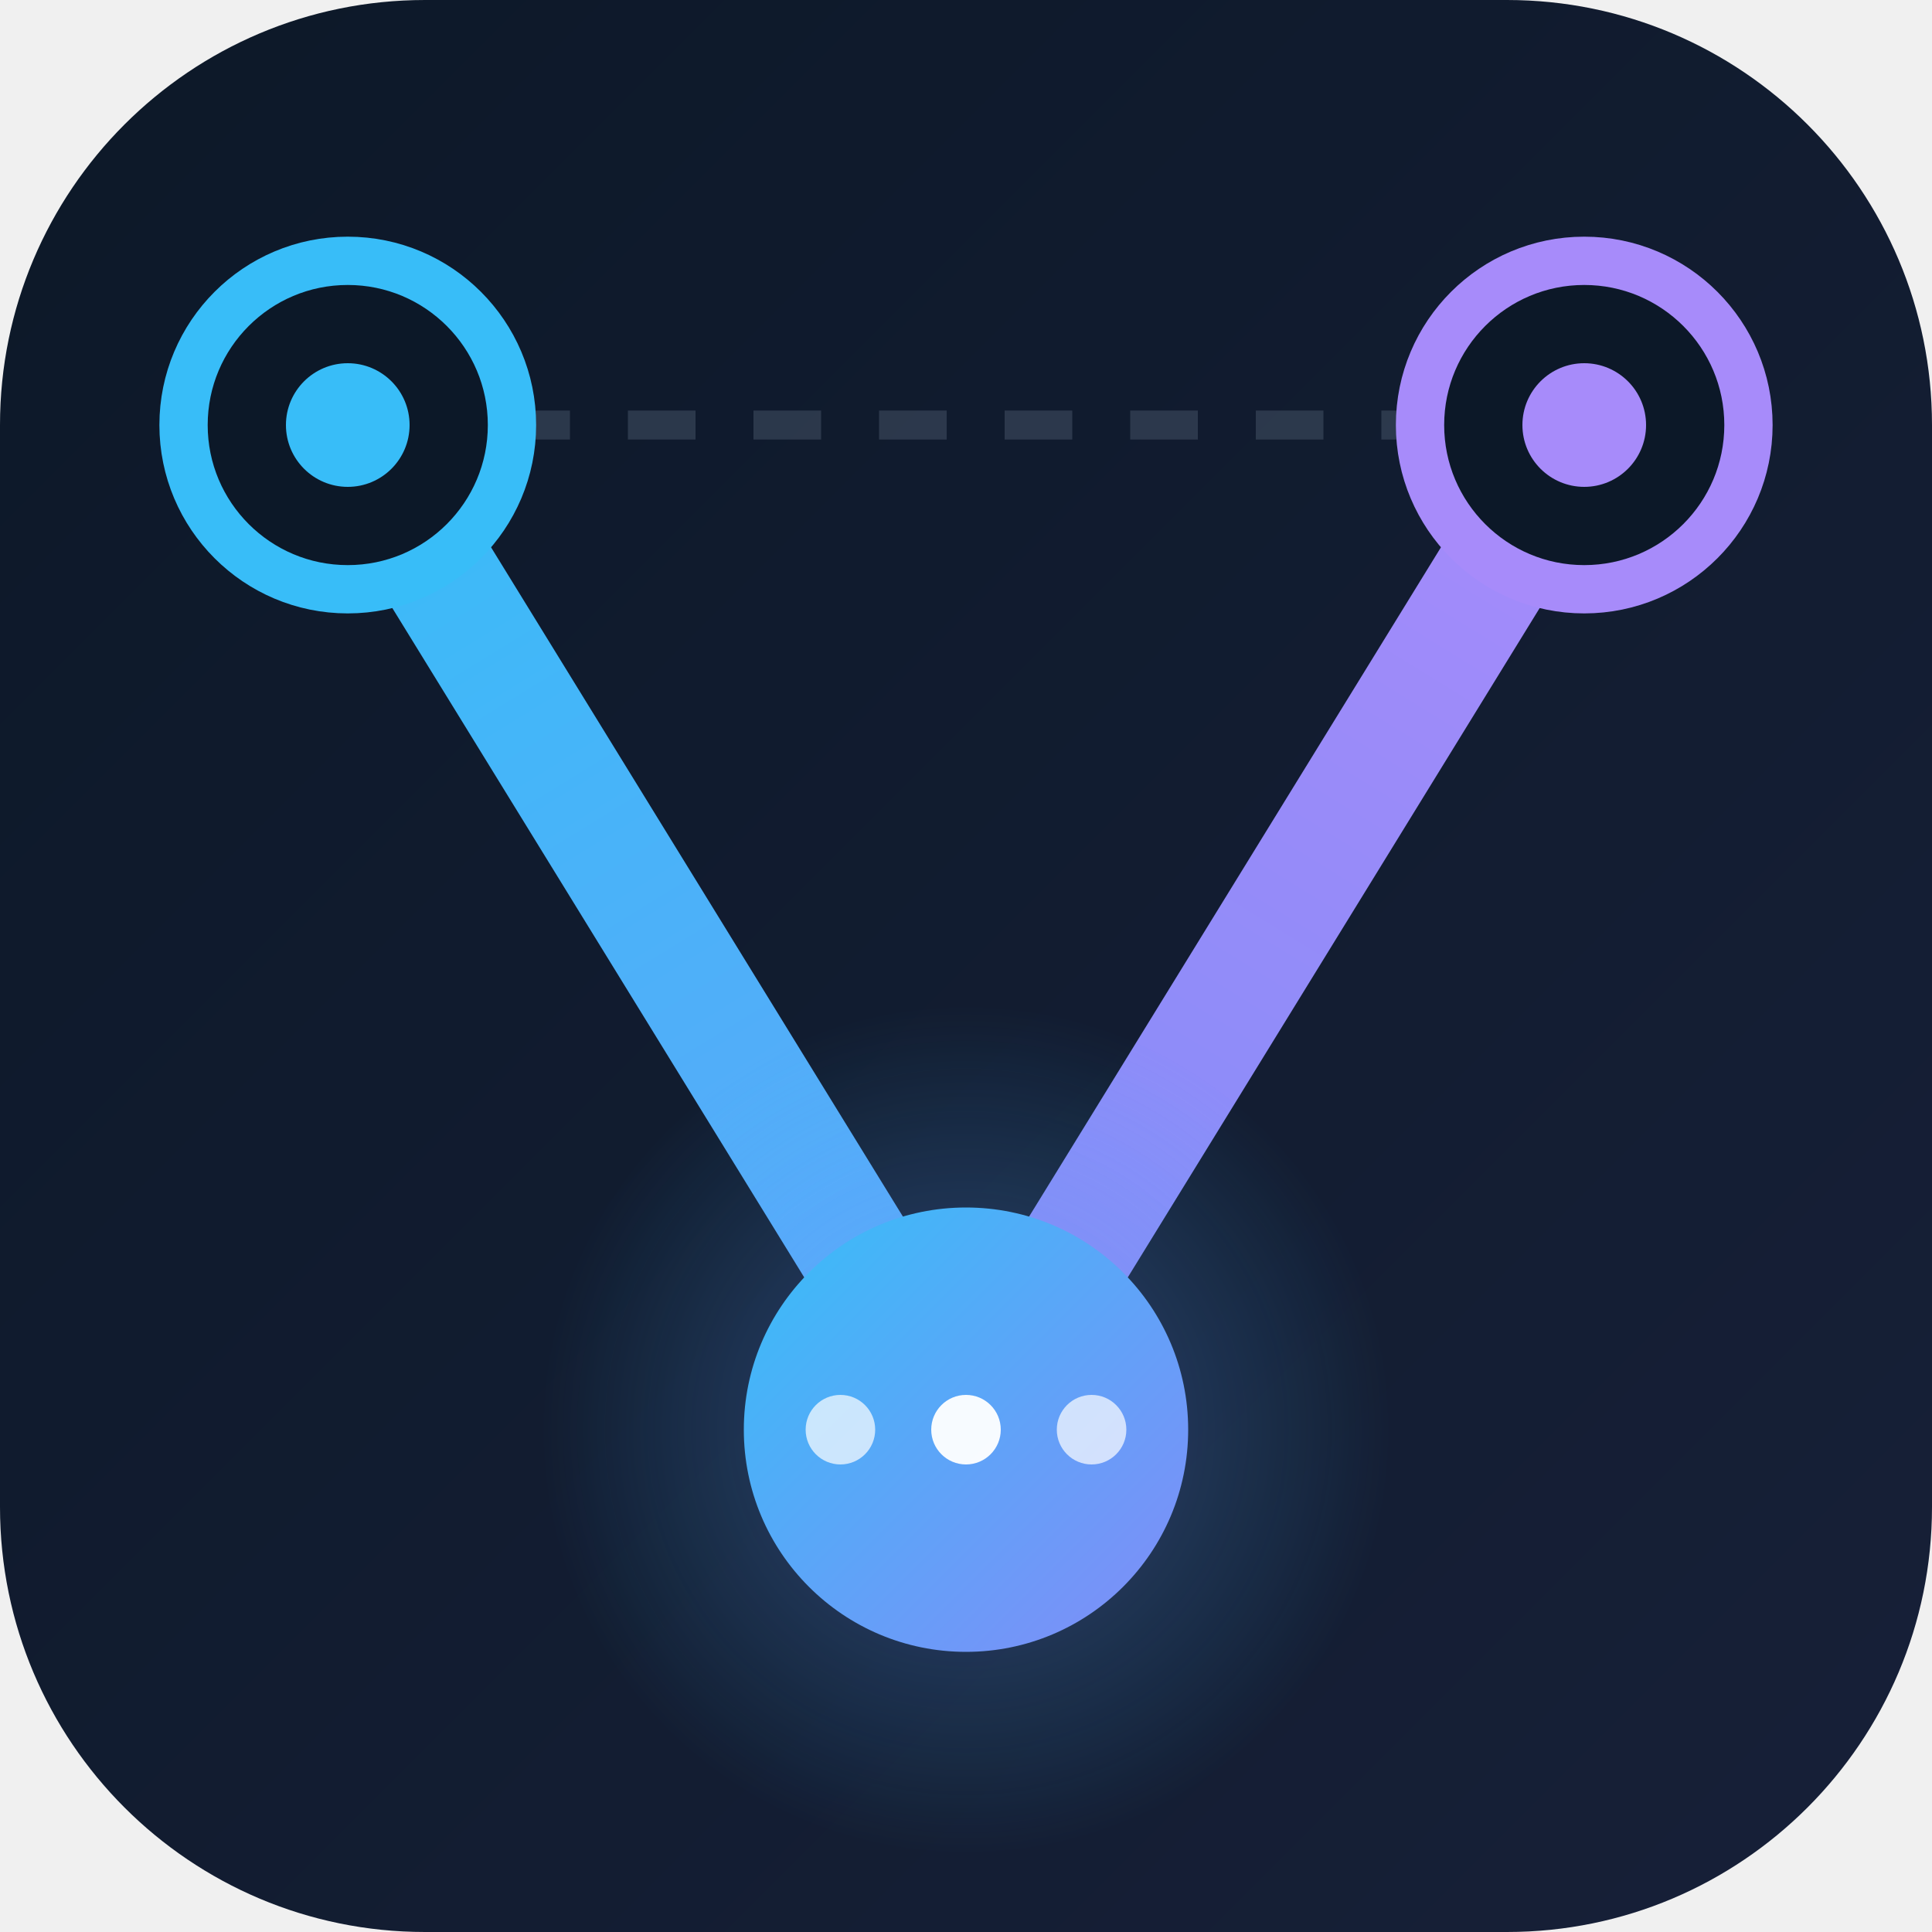
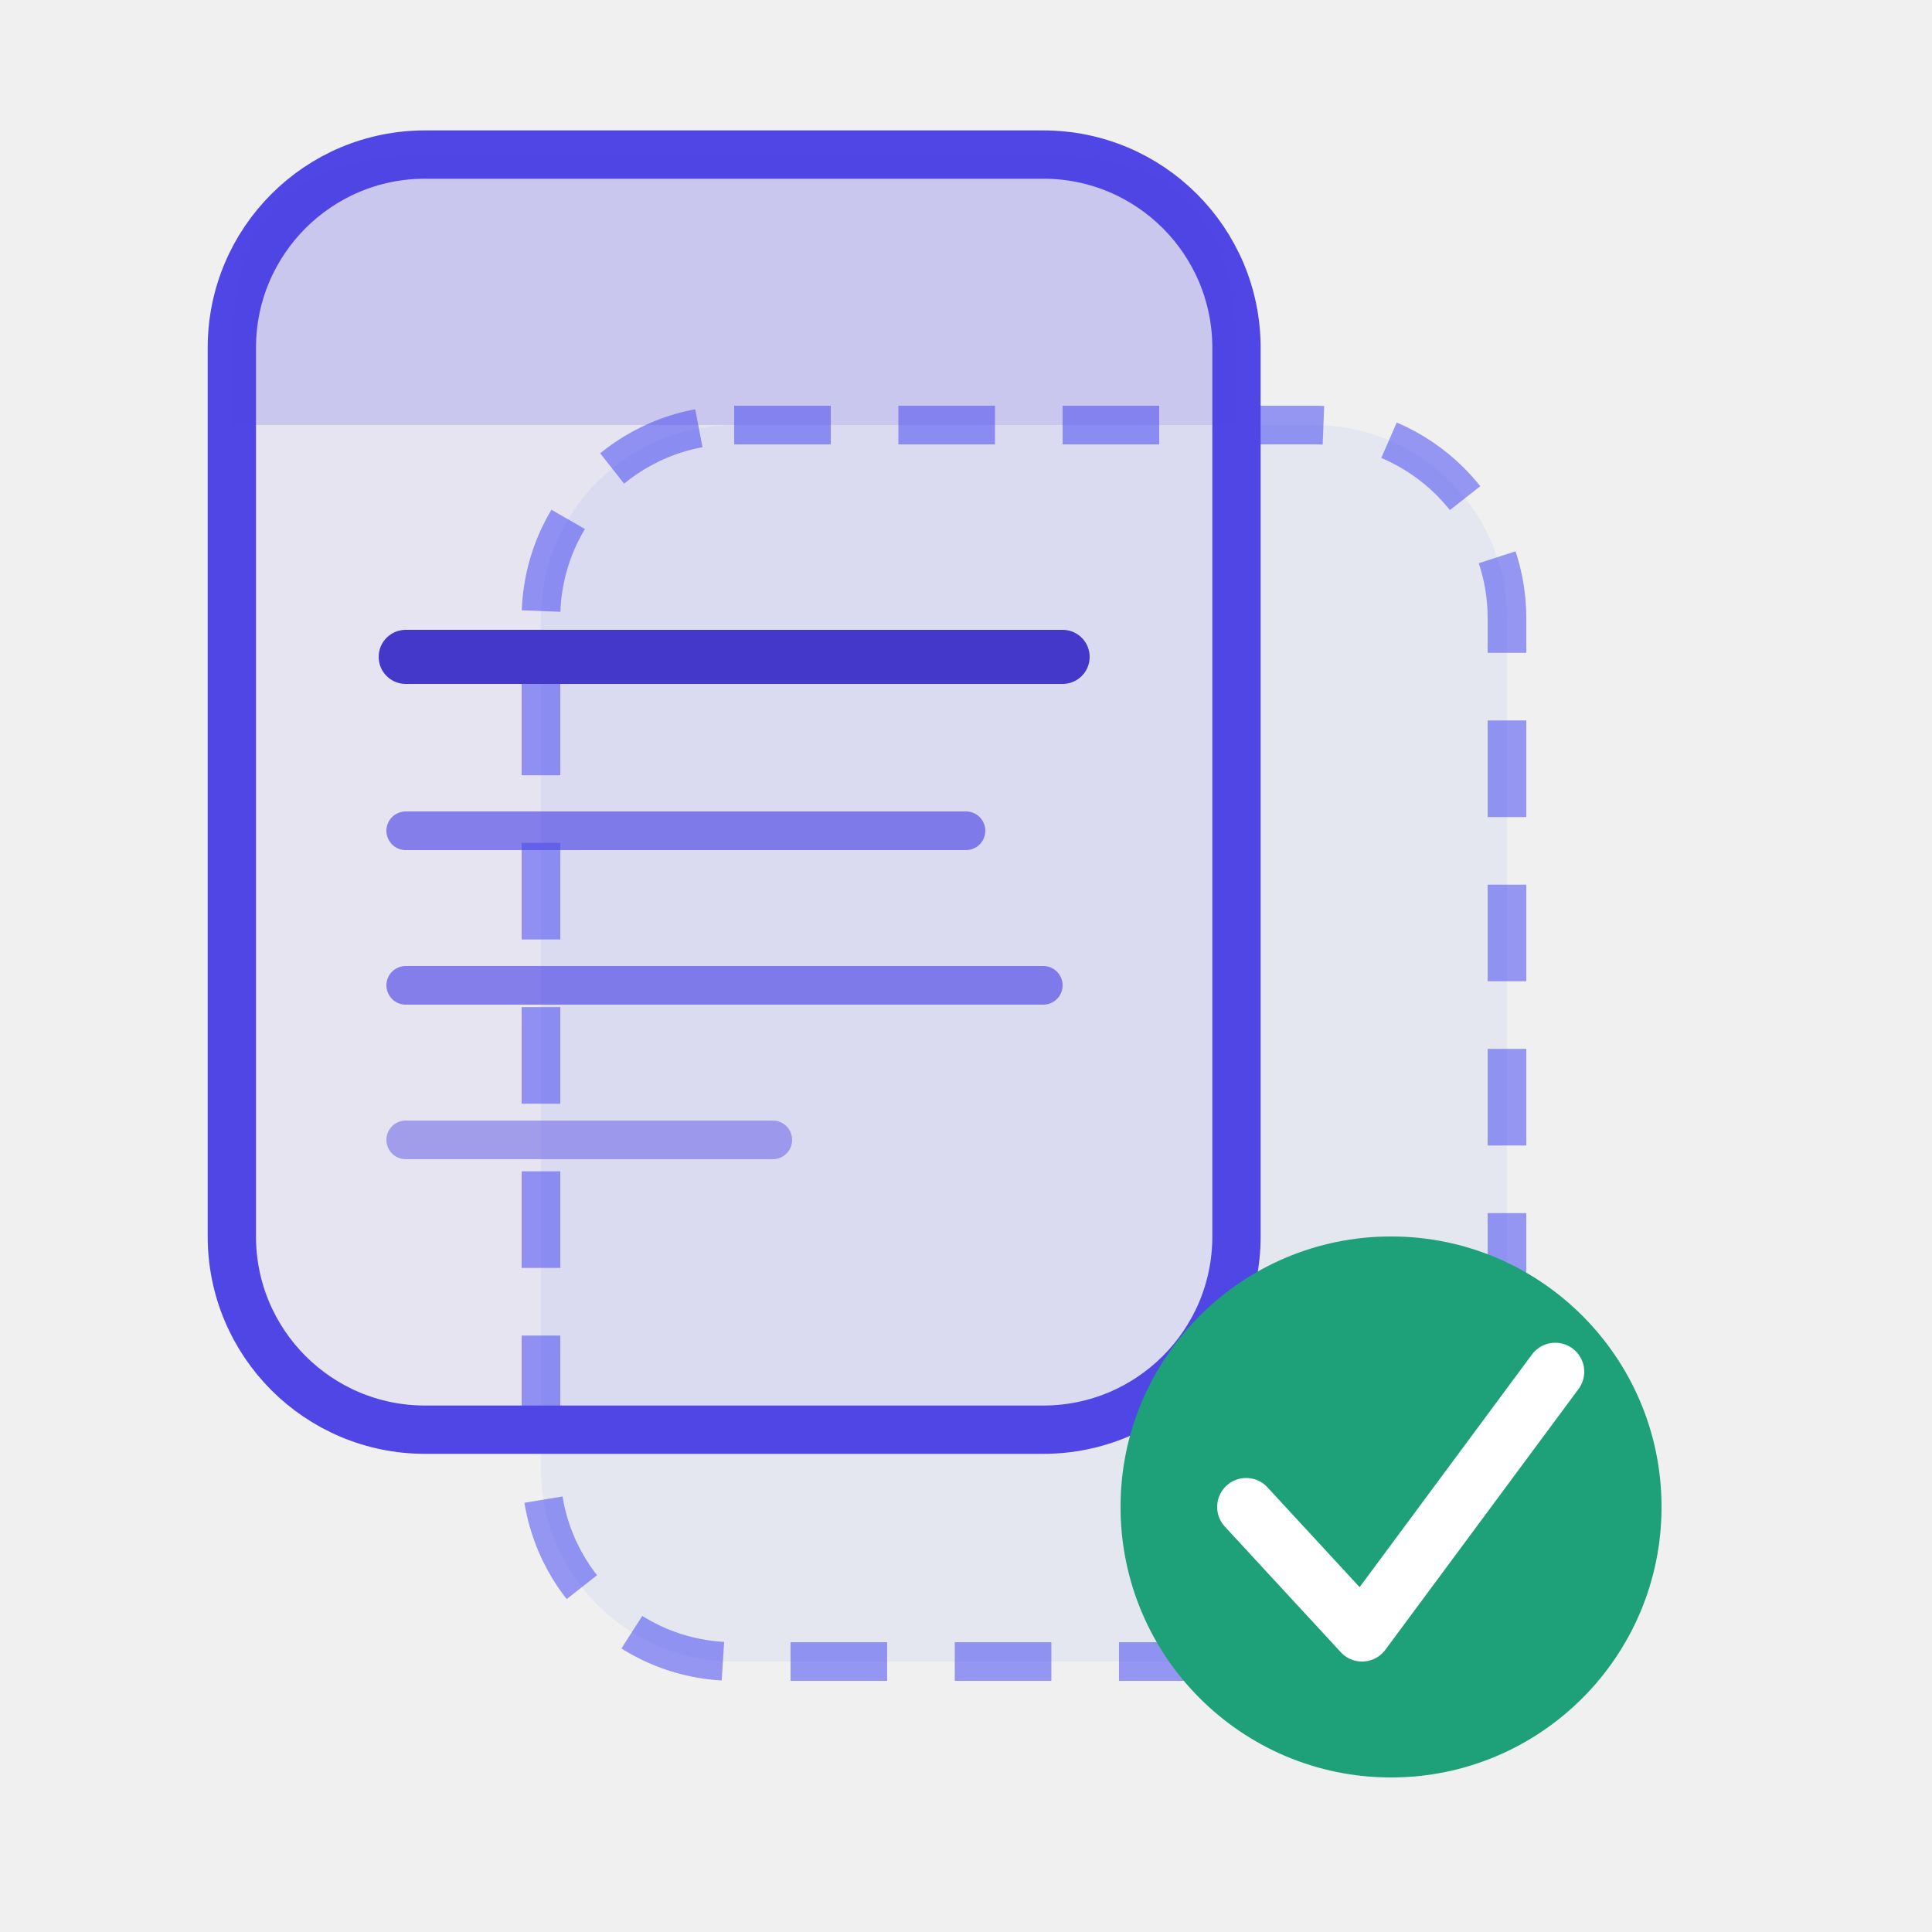
<svg xmlns="http://www.w3.org/2000/svg" viewBox="0 0 100 100" width="100" height="100" role="img" aria-label="go-virtual logo">
-   <defs>
-     <linearGradient id="gv-bg" x1="0" y1="0" x2="100" y2="100" gradientUnits="userSpaceOnUse">
-       <stop offset="0%" stop-color="#0c1828" />
-       <stop offset="100%" stop-color="#172038" />
-     </linearGradient>
-     <linearGradient id="gv-la" x1="18" y1="22" x2="50" y2="74" gradientUnits="userSpaceOnUse">
-       <stop offset="0%" stop-color="#38bdf8" />
-       <stop offset="100%" stop-color="#60a5fa" />
-     </linearGradient>
-     <linearGradient id="gv-ra" x1="82" y1="22" x2="50" y2="74" gradientUnits="userSpaceOnUse">
-       <stop offset="0%" stop-color="#a78bfa" />
-       <stop offset="100%" stop-color="#818cf8" />
-     </linearGradient>
-     <linearGradient id="gv-cn" x1="39" y1="63" x2="61" y2="85" gradientUnits="userSpaceOnUse">
-       <stop offset="0%" stop-color="#38bdf8" />
-       <stop offset="100%" stop-color="#818cf8" />
-     </linearGradient>
-     <radialGradient id="gv-glow" cx="50" cy="74" r="22" gradientUnits="userSpaceOnUse">
-       <stop offset="0%" stop-color="#818cf8" stop-opacity="0.35" />
-       <stop offset="100%" stop-color="#38bdf8" stop-opacity="0" />
-     </radialGradient>
-   </defs>
-   <rect width="100" height="100" rx="22" fill="url(#gv-bg)" />
-   <line x1="26" y1="22" x2="74" y2="22" stroke="#475569" stroke-width="1.5" stroke-dasharray="3.5,3" opacity="0.5" />
-   <line x1="18" y1="22" x2="50" y2="74" stroke="url(#gv-la)" stroke-width="6" stroke-linecap="round" />
-   <line x1="82" y1="22" x2="50" y2="74" stroke="url(#gv-ra)" stroke-width="6" stroke-linecap="round" />
-   <circle cx="18" cy="22" r="8.5" fill="#0c1828" stroke="#38bdf8" stroke-width="2.5" />
-   <circle cx="18" cy="22" r="3.2" fill="#38bdf8" />
-   <circle cx="82" cy="22" r="8.5" fill="#0c1828" stroke="#a78bfa" stroke-width="2.5" />
-   <circle cx="82" cy="22" r="3.2" fill="#a78bfa" />
-   <circle cx="50" cy="74" r="22" fill="url(#gv-glow)" />
-   <circle cx="50" cy="74" r="11.5" fill="url(#gv-cn)" />
-   <circle cx="43.5" cy="74" r="1.8" fill="white" opacity="0.7" />
-   <circle cx="50" cy="74" r="1.8" fill="white" opacity="0.95" />
-   <circle cx="56.5" cy="74" r="1.8" fill="white" opacity="0.7" />
+   <rect x="28" y="22" width="50" height="64" rx="10" fill="#818cf8" fill-opacity="0.10" stroke="#6366f1" stroke-width="2" stroke-dasharray="5,3.5" stroke-opacity="0.65" />
+   <rect x="12" y="8" width="52" height="66" rx="10" fill="#4f46e5" fill-opacity="0.07" stroke="#4f46e5" stroke-width="2.5" />
+   <path d="M 12 22 L 12 18 Q 12 8 22 8 L 54 8 Q 64 8 64 18 L 64 22 Z" fill="#4f46e5" fill-opacity="0.18" />
+   <line x1="21" y1="34" x2="55" y2="34" stroke="#4338ca" stroke-width="2.8" stroke-linecap="round" />
+   <line x1="21" y1="43" x2="50" y2="43" stroke="#4f46e5" stroke-width="2" stroke-linecap="round" opacity="0.65" />
+   <line x1="21" y1="51" x2="54" y2="51" stroke="#4f46e5" stroke-width="2" stroke-linecap="round" opacity="0.65" />
+   <line x1="21" y1="59" x2="40" y2="59" stroke="#4f46e5" stroke-width="2" stroke-linecap="round" opacity="0.45" />
+   <circle cx="72" cy="78" r="14" fill="#059669" />
+   <circle cx="72" cy="78" r="14" fill="white" fill-opacity="0.10" />
+   <polyline points="64.5,78 70.5,84.5 80.5,71" fill="none" stroke="white" stroke-width="3" stroke-linecap="round" stroke-linejoin="round" />
</svg>
